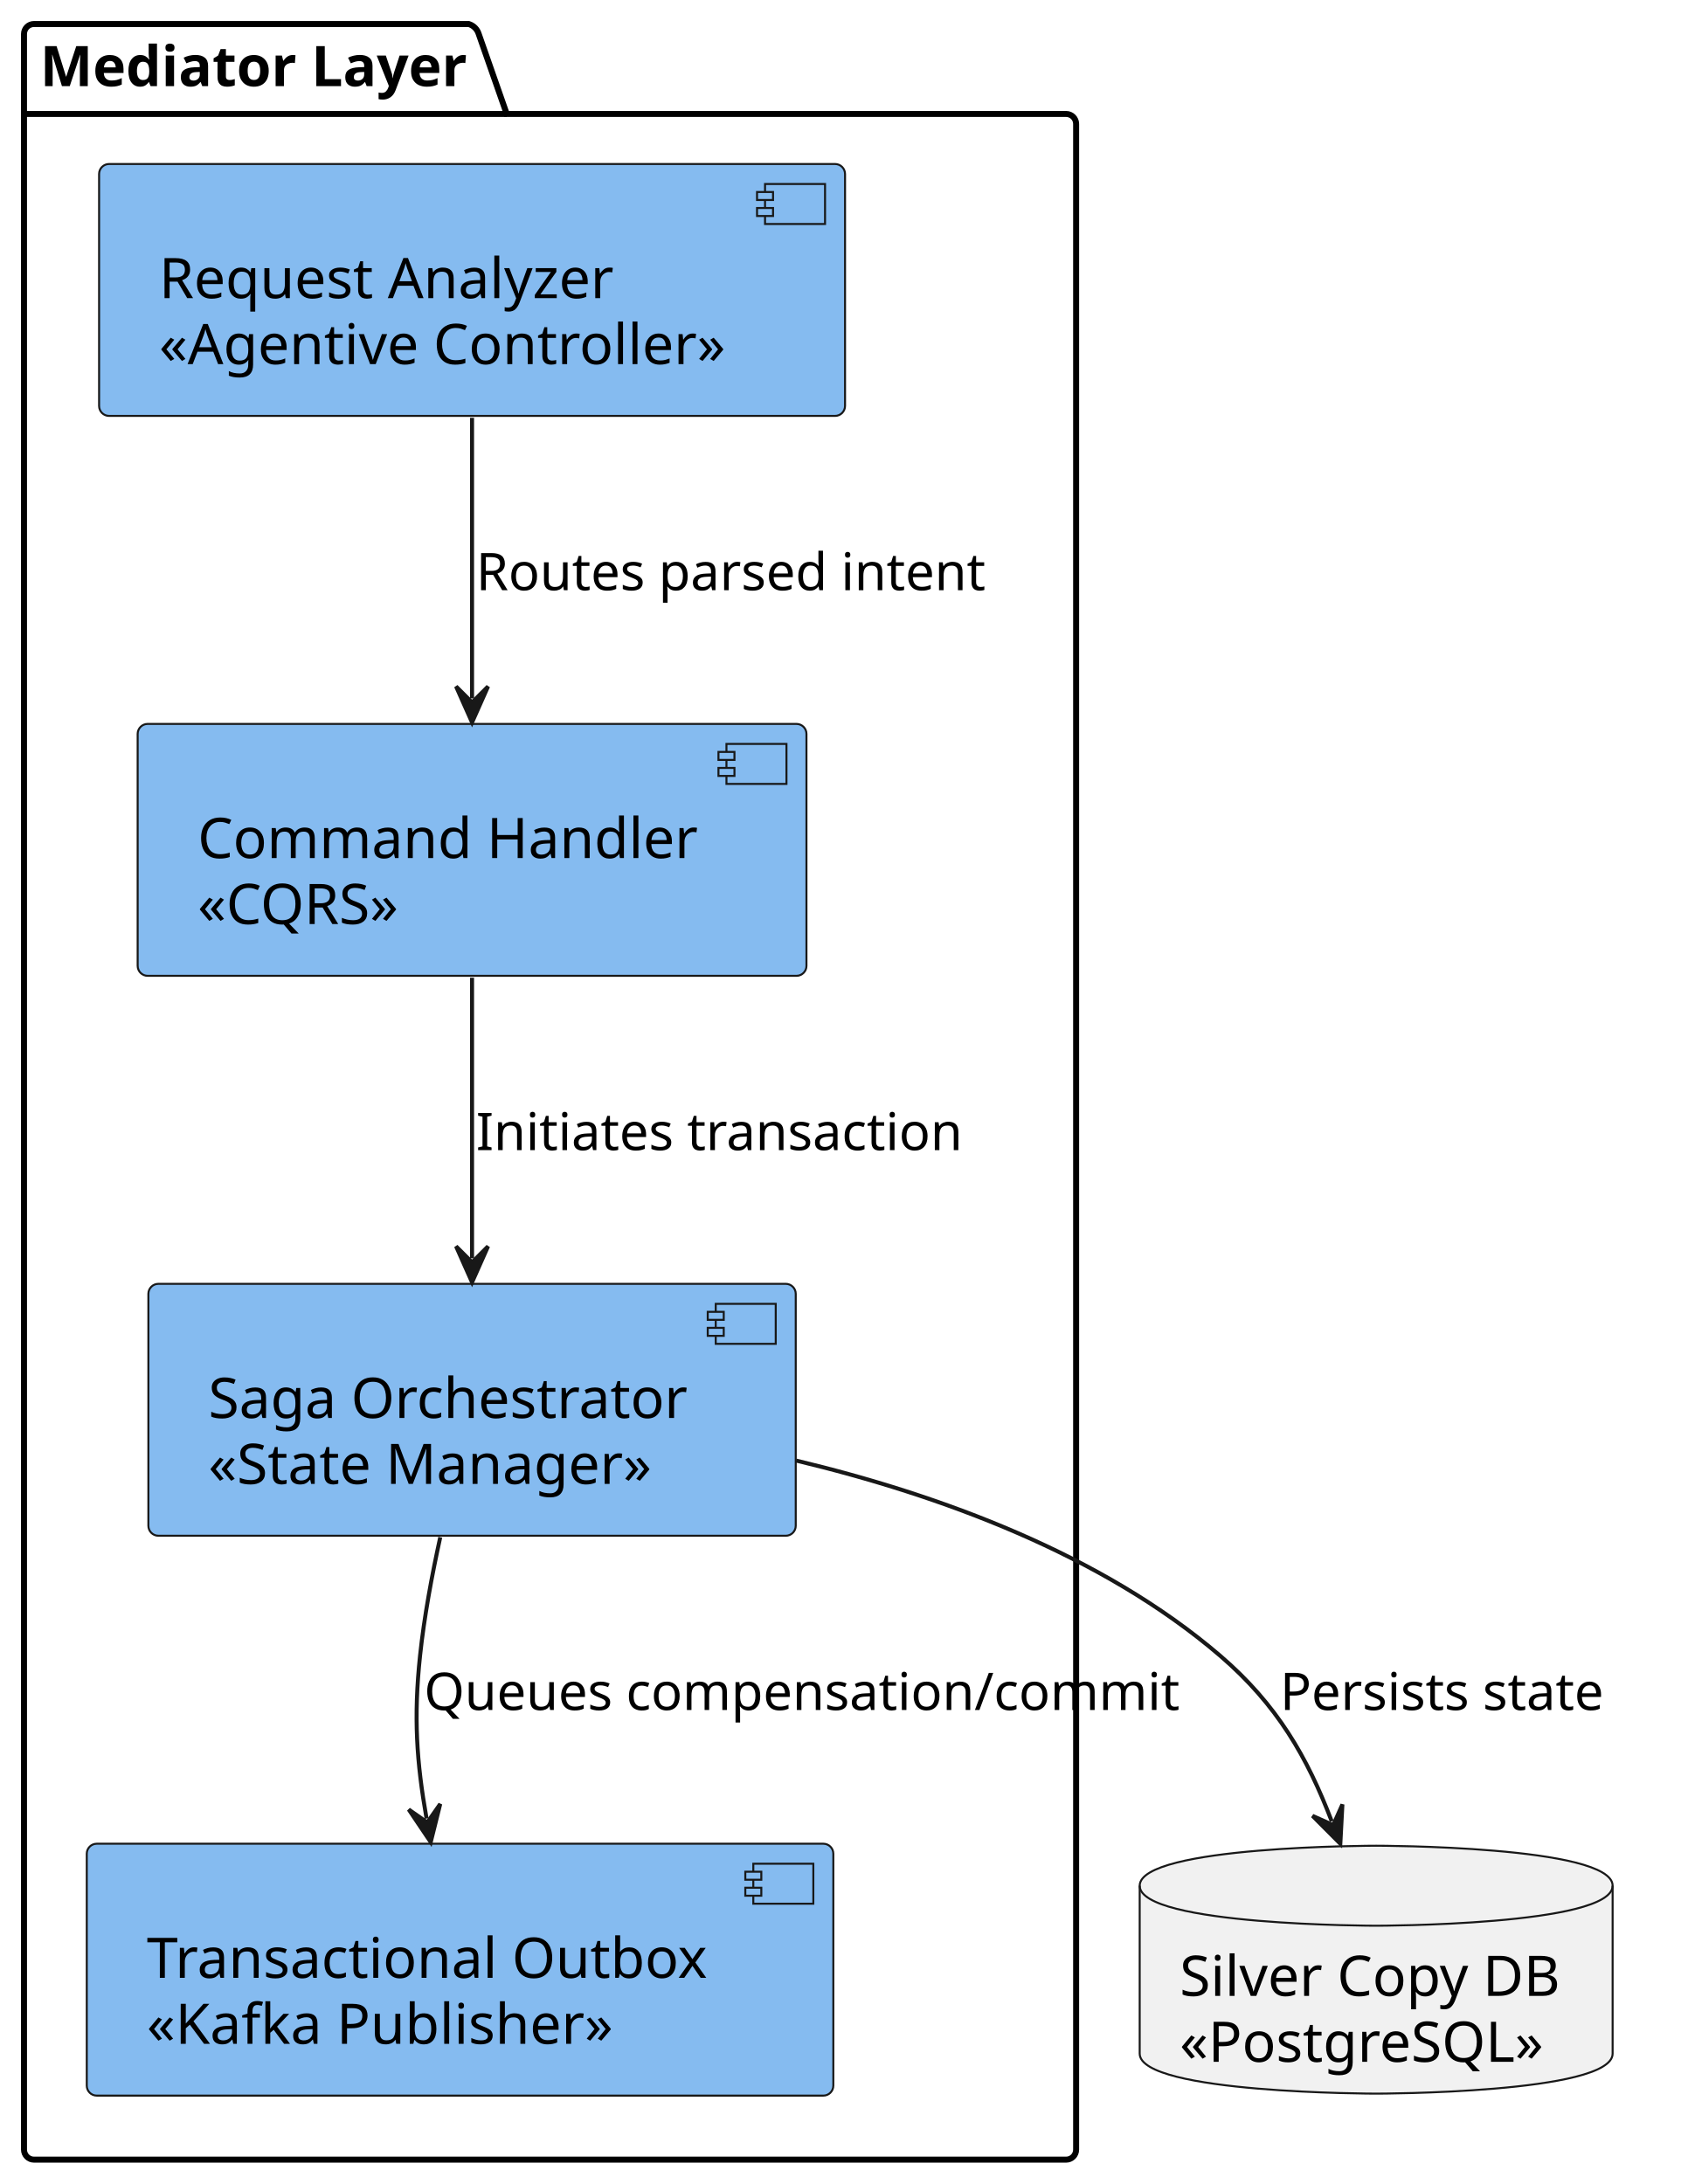
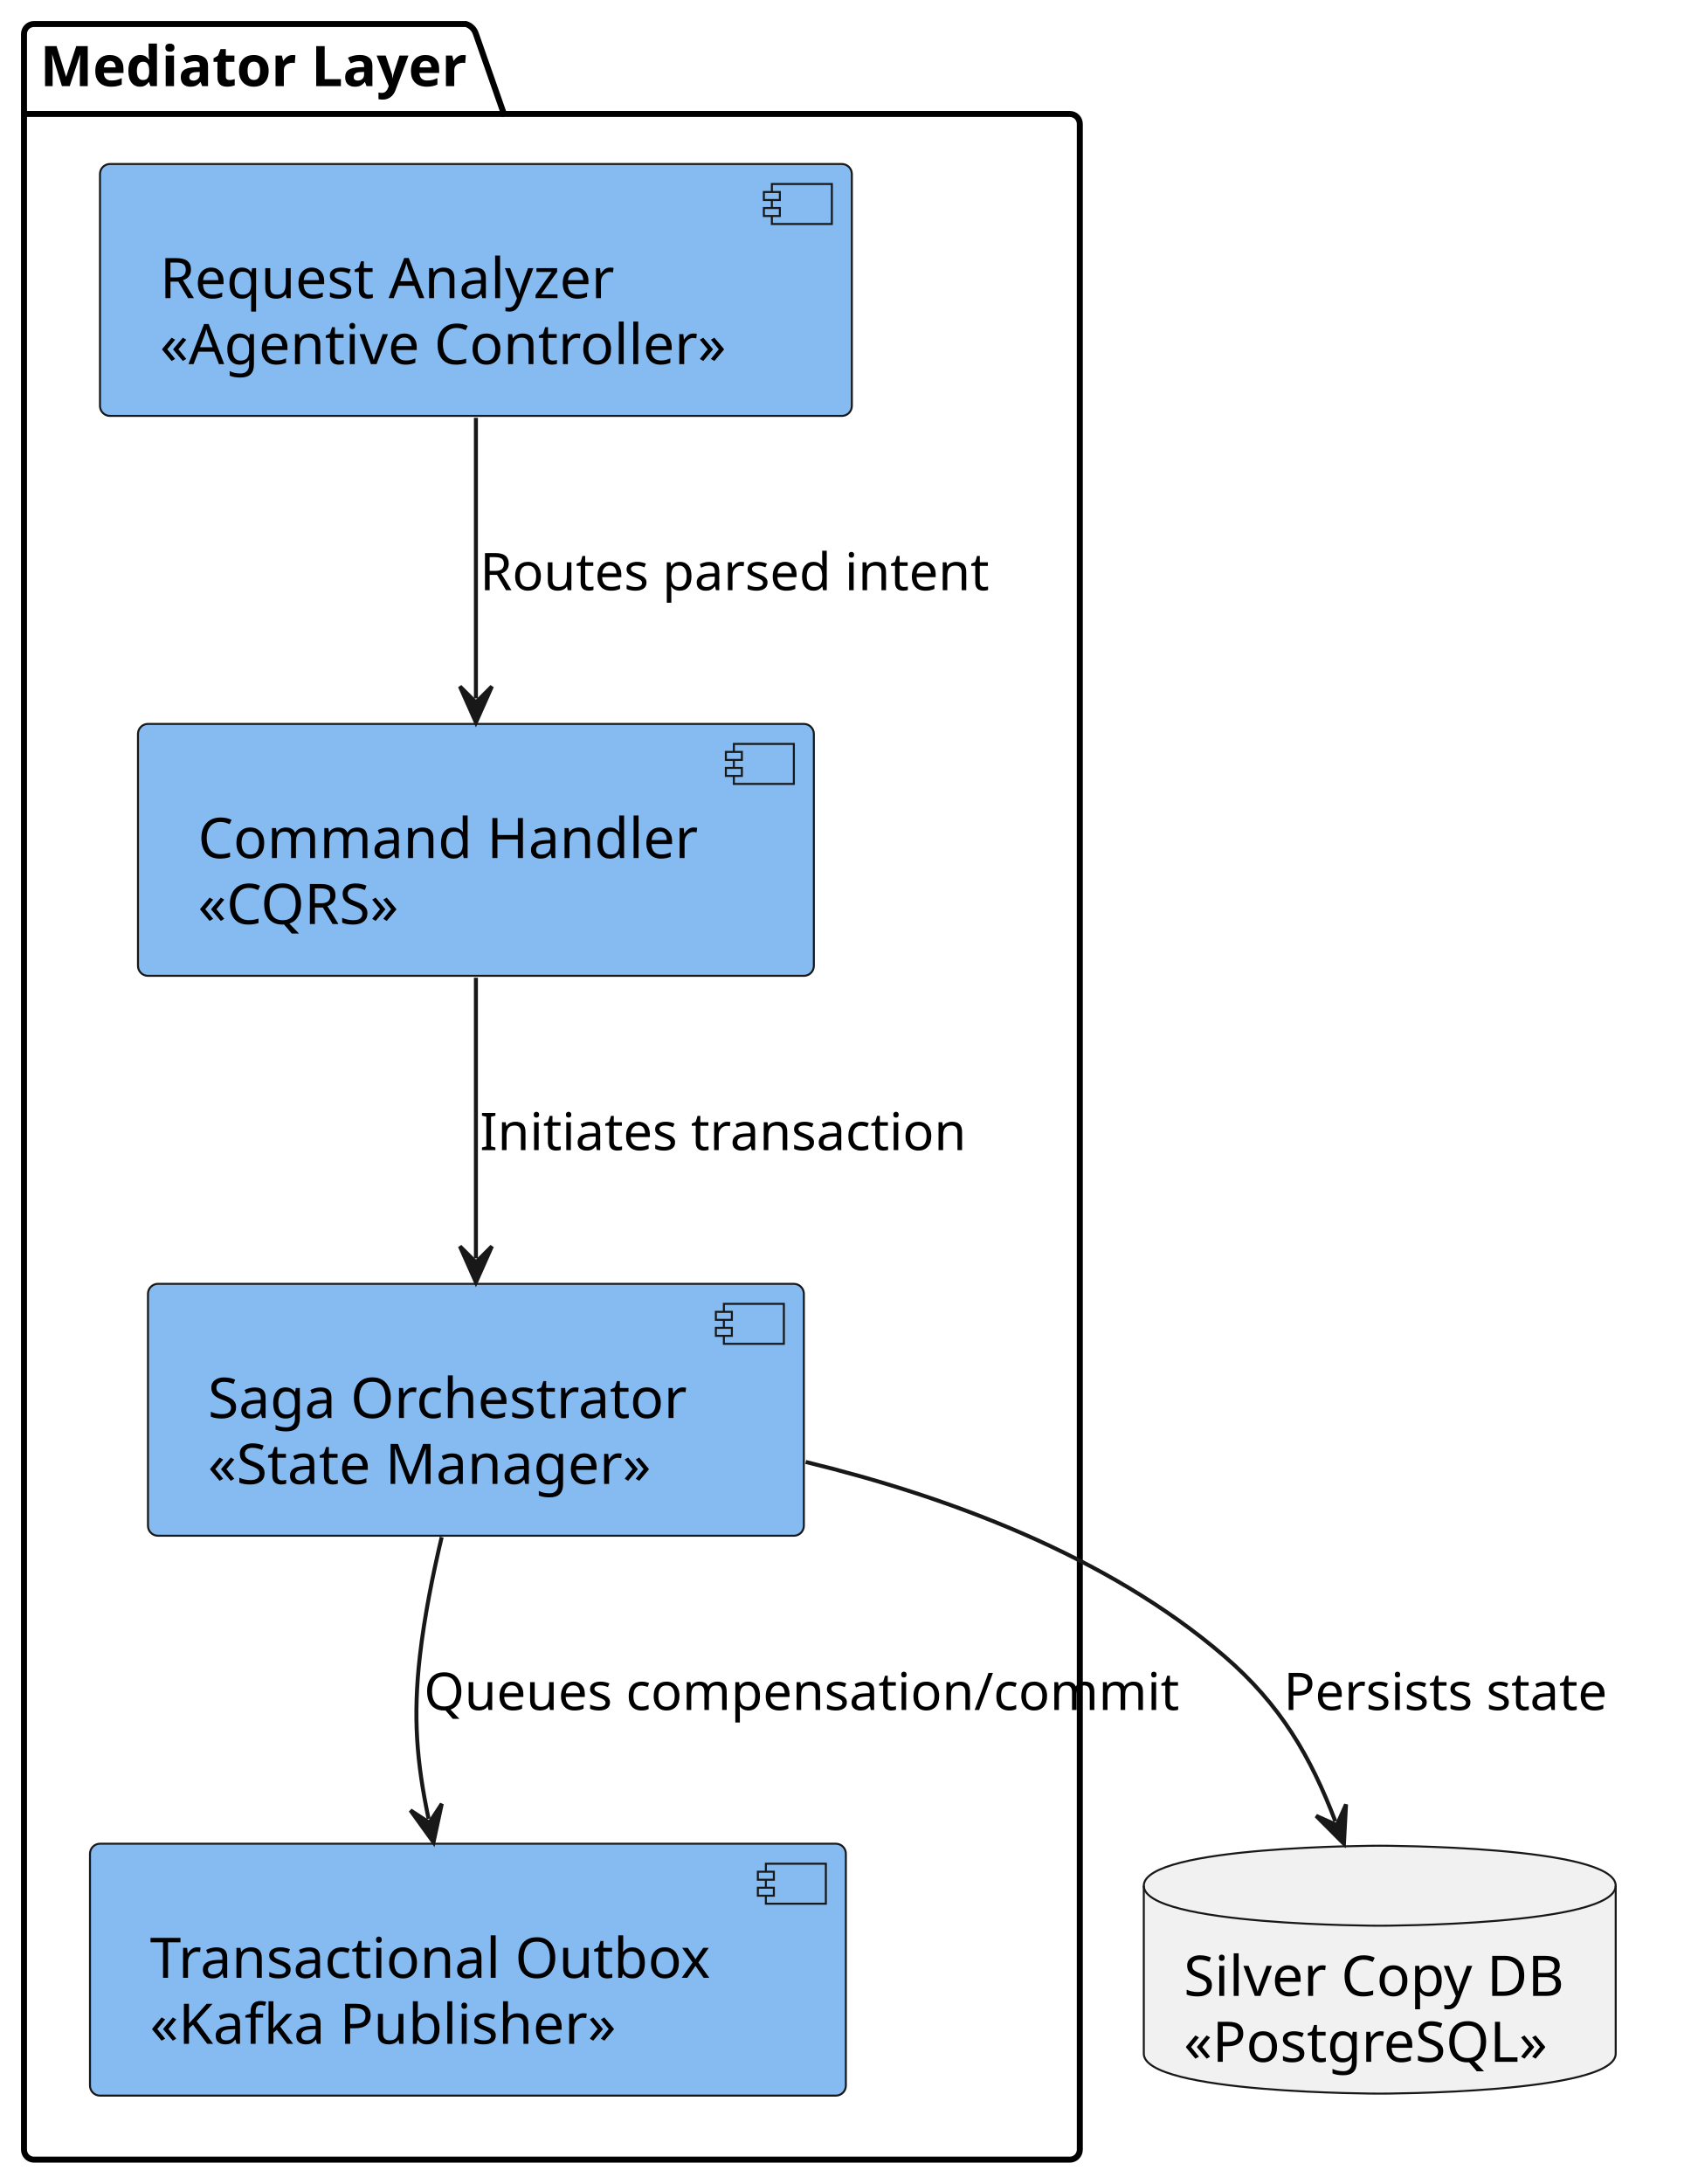
- <svg xmlns="http://www.w3.org/2000/svg" contentStyleType="text/css" data-diagram-type="DESCRIPTION" height="546px" preserveAspectRatio="none" style="width:420px;height:546px;background:#FFFFFF;" version="1.1" viewBox="0 0 420 546" width="420px" zoomAndPan="magnify">
+ <svg xmlns="http://www.w3.org/2000/svg" contentStyleType="text/css" height="546px" preserveAspectRatio="none" style="width:421px;height:546px;background:#FFFFFF;" version="1.1" viewBox="0 0 421 546" width="421px" zoomAndPan="magnify">
  <defs />
  <g>
-     <g class="cluster" data-qualified-name="Mediator Layer" data-source-line="5" id="ent0002">
-       <path d="M8.5,6 L117.166,6 A3.75,3.75 0 0 1 119.666,8.5 L126.666,28.488 L266.5,28.488 A2.5,2.5 0 0 1 269,30.988 L269,537.41 A2.5,2.5 0 0 1 266.5,539.91 L8.5,539.91 A2.5,2.5 0 0 1 6,537.41 L6,8.5 A2.5,2.5 0 0 1 8.5,6" fill="none" style="stroke:#000000;stroke-width:1.5;" />
-       <line style="stroke:#000000;stroke-width:1.5;" x1="6" x2="126.666" y1="28.488" y2="28.488" />
-       <text fill="#000000" font-family="sans-serif" font-size="14" font-weight="bold" lengthAdjust="spacing" textLength="107.666" x="10" y="21.535">Mediator Layer</text>
+     <g id="cluster_Mediator Layer">
+       <path d="M8.5,6 L116.5,6 A3.75,3.75 0 0 1 119,8.5 L126,28.488 L267.5,28.488 A2.5,2.5 0 0 1 270,30.988 L270,537.41 A2.5,2.5 0 0 1 267.5,539.91 L8.5,539.91 A2.5,2.5 0 0 1 6,537.41 L6,8.5 A2.5,2.5 0 0 1 8.5,6 " fill="none" style="stroke:#000000;stroke-width:1.5;" />
+       <line style="stroke:#000000;stroke-width:1.5;" x1="6" x2="126" y1="28.488" y2="28.488" />
+       <text fill="#000000" font-family="sans-serif" font-size="14" font-weight="bold" lengthAdjust="spacing" textLength="107" x="10" y="21.535">Mediator Layer</text>
    </g>
-     <g class="entity" data-qualified-name="Mediator Layer.req" data-source-line="6" id="ent0003">
-       <rect fill="#85BBF0" height="62.977" rx="2.5" ry="2.5" style="stroke:#181818;stroke-width:0.5;" width="186.467" x="24.77" y="41" />
-       <rect fill="#85BBF0" height="10" style="stroke:#181818;stroke-width:0.5;" width="15" x="191.237" y="46" />
-       <rect fill="#85BBF0" height="2" style="stroke:#181818;stroke-width:0.5;" width="4" x="189.237" y="48" />
-       <rect fill="#85BBF0" height="2" style="stroke:#181818;stroke-width:0.5;" width="4" x="189.237" y="52" />
-       <text fill="#000000" font-family="sans-serif" font-size="14" lengthAdjust="spacing" textLength="117.749" x="39.77" y="74.535">Request Analyzer</text>
-       <text fill="#000000" font-family="sans-serif" font-size="14" lengthAdjust="spacing" textLength="146.467" x="39.77" y="91.023">«Agentive Controller»</text>
+     <g id="elem_req">
+       <rect fill="#85BBF0" height="62.977" rx="2.5" ry="2.5" style="stroke:#181818;stroke-width:0.5;" width="188" x="25" y="41" />
+       <rect fill="#85BBF0" height="10" style="stroke:#181818;stroke-width:0.5;" width="15" x="193" y="46" />
+       <rect fill="#85BBF0" height="2" style="stroke:#181818;stroke-width:0.5;" width="4" x="191" y="48" />
+       <rect fill="#85BBF0" height="2" style="stroke:#181818;stroke-width:0.5;" width="4" x="191" y="52" />
+       <text fill="#000000" font-family="sans-serif" font-size="14" lengthAdjust="spacing" textLength="119" x="40" y="74.535">Request Analyzer</text>
+       <text fill="#000000" font-family="sans-serif" font-size="14" lengthAdjust="spacing" textLength="148" x="40" y="91.023">«Agentive Controller»</text>
    </g>
-     <g class="entity" data-qualified-name="Mediator Layer.cmd" data-source-line="7" id="ent0004">
-       <rect fill="#85BBF0" height="62.977" rx="2.5" ry="2.5" style="stroke:#181818;stroke-width:0.5;" width="167.183" x="34.41" y="180.98" />
-       <rect fill="#85BBF0" height="10" style="stroke:#181818;stroke-width:0.5;" width="15" x="181.593" y="185.98" />
-       <rect fill="#85BBF0" height="2" style="stroke:#181818;stroke-width:0.5;" width="4" x="179.593" y="187.98" />
-       <rect fill="#85BBF0" height="2" style="stroke:#181818;stroke-width:0.5;" width="4" x="179.593" y="191.98" />
-       <text fill="#000000" font-family="sans-serif" font-size="14" lengthAdjust="spacing" textLength="127.183" x="49.41" y="214.515">Command Handler</text>
-       <text fill="#000000" font-family="sans-serif" font-size="14" lengthAdjust="spacing" textLength="51.625" x="49.41" y="231.003">«CQRS»</text>
+     <g id="elem_cmd">
+       <rect fill="#85BBF0" height="62.977" rx="2.5" ry="2.5" style="stroke:#181818;stroke-width:0.5;" width="169" x="34.5" y="180.98" />
+       <rect fill="#85BBF0" height="10" style="stroke:#181818;stroke-width:0.5;" width="15" x="183.5" y="185.98" />
+       <rect fill="#85BBF0" height="2" style="stroke:#181818;stroke-width:0.5;" width="4" x="181.5" y="187.98" />
+       <rect fill="#85BBF0" height="2" style="stroke:#181818;stroke-width:0.5;" width="4" x="181.5" y="191.98" />
+       <text fill="#000000" font-family="sans-serif" font-size="14" lengthAdjust="spacing" textLength="129" x="49.5" y="214.515">Command Handler</text>
+       <text fill="#000000" font-family="sans-serif" font-size="14" lengthAdjust="spacing" textLength="52" x="49.5" y="231.003">«CQRS»</text>
    </g>
-     <g class="entity" data-qualified-name="Mediator Layer.saga" data-source-line="8" id="ent0005">
-       <rect fill="#85BBF0" height="62.977" rx="2.5" ry="2.5" style="stroke:#181818;stroke-width:0.5;" width="161.823" x="37.09" y="320.96" />
-       <rect fill="#85BBF0" height="10" style="stroke:#181818;stroke-width:0.5;" width="15" x="178.913" y="325.96" />
-       <rect fill="#85BBF0" height="2" style="stroke:#181818;stroke-width:0.5;" width="4" x="176.913" y="327.96" />
-       <rect fill="#85BBF0" height="2" style="stroke:#181818;stroke-width:0.5;" width="4" x="176.913" y="331.96" />
-       <text fill="#000000" font-family="sans-serif" font-size="14" lengthAdjust="spacing" textLength="121.823" x="52.09" y="354.495">Saga Orchestrator</text>
-       <text fill="#000000" font-family="sans-serif" font-size="14" lengthAdjust="spacing" textLength="111.111" x="52.09" y="370.983">«State Manager»</text>
+     <g id="elem_saga">
+       <rect fill="#85BBF0" height="62.977" rx="2.5" ry="2.5" style="stroke:#181818;stroke-width:0.5;" width="164" x="37" y="320.96" />
+       <rect fill="#85BBF0" height="10" style="stroke:#181818;stroke-width:0.5;" width="15" x="181" y="325.96" />
+       <rect fill="#85BBF0" height="2" style="stroke:#181818;stroke-width:0.5;" width="4" x="179" y="327.96" />
+       <rect fill="#85BBF0" height="2" style="stroke:#181818;stroke-width:0.5;" width="4" x="179" y="331.96" />
+       <text fill="#000000" font-family="sans-serif" font-size="14" lengthAdjust="spacing" textLength="124" x="52" y="354.495">Saga Orchestrator</text>
+       <text fill="#000000" font-family="sans-serif" font-size="14" lengthAdjust="spacing" textLength="112" x="52" y="370.983">«State Manager»</text>
    </g>
-     <g class="entity" data-qualified-name="Mediator Layer.outbox" data-source-line="9" id="ent0006">
-       <rect fill="#85BBF0" height="62.977" rx="2.5" ry="2.5" style="stroke:#181818;stroke-width:0.5;" width="186.617" x="21.69" y="460.93" />
-       <rect fill="#85BBF0" height="10" style="stroke:#181818;stroke-width:0.5;" width="15" x="188.307" y="465.93" />
-       <rect fill="#85BBF0" height="2" style="stroke:#181818;stroke-width:0.5;" width="4" x="186.307" y="467.93" />
-       <rect fill="#85BBF0" height="2" style="stroke:#181818;stroke-width:0.5;" width="4" x="186.307" y="471.93" />
-       <text fill="#000000" font-family="sans-serif" font-size="14" lengthAdjust="spacing" textLength="146.617" x="36.69" y="494.465">Transactional Outbox</text>
-       <text fill="#000000" font-family="sans-serif" font-size="14" lengthAdjust="spacing" textLength="119.718" x="36.69" y="510.953">«Kafka Publisher»</text>
+     <g id="elem_outbox">
+       <rect fill="#85BBF0" height="62.977" rx="2.5" ry="2.5" style="stroke:#181818;stroke-width:0.5;" width="189" x="22.5" y="460.93" />
+       <rect fill="#85BBF0" height="10" style="stroke:#181818;stroke-width:0.5;" width="15" x="191.5" y="465.93" />
+       <rect fill="#85BBF0" height="2" style="stroke:#181818;stroke-width:0.5;" width="4" x="189.5" y="467.93" />
+       <rect fill="#85BBF0" height="2" style="stroke:#181818;stroke-width:0.5;" width="4" x="189.5" y="471.93" />
+       <text fill="#000000" font-family="sans-serif" font-size="14" lengthAdjust="spacing" textLength="149" x="37.5" y="494.465">Transactional Outbox</text>
+       <text fill="#000000" font-family="sans-serif" font-size="14" lengthAdjust="spacing" textLength="120" x="37.5" y="510.953">«Kafka Publisher»</text>
    </g>
-     <g class="entity" data-qualified-name="db" data-source-line="12" id="ent0007">
-       <path d="M284.89,471.43 C284.89,461.43 343.999,461.43 343.999,461.43 C343.999,461.43 403.109,461.43 403.109,471.43 L403.109,513.407 C403.109,523.407 343.999,523.407 343.999,523.407 C343.999,523.407 284.89,523.407 284.89,513.407 L284.89,471.43" fill="#F1F1F1" style="stroke:#181818;stroke-width:0.5;" />
-       <path d="M284.89,471.43 C284.89,481.43 343.999,481.43 343.999,481.43 C343.999,481.43 403.109,481.43 403.109,471.43" fill="none" style="stroke:#181818;stroke-width:0.5;" />
-       <text fill="#000000" font-family="sans-serif" font-size="14" lengthAdjust="spacing" textLength="98.219" x="294.89" y="498.965">Silver Copy DB</text>
-       <text fill="#000000" font-family="sans-serif" font-size="14" lengthAdjust="spacing" textLength="91.519" x="294.89" y="515.453">«PostgreSQL»</text>
+     <g id="elem_db">
+       <path d="M286,471.43 C286,461.43 345,461.43 345,461.43 C345,461.43 404,461.43 404,471.43 L404,513.407 C404,523.407 345,523.407 345,523.407 C345,523.407 286,523.407 286,513.407 L286,471.43 " fill="#F1F1F1" style="stroke:#181818;stroke-width:0.5;" />
+       <path d="M286,471.43 C286,481.43 345,481.43 345,481.43 C345,481.43 404,481.43 404,471.43 " fill="none" style="stroke:#181818;stroke-width:0.5;" />
+       <text fill="#000000" font-family="sans-serif" font-size="14" lengthAdjust="spacing" textLength="98" x="296" y="498.965">Silver Copy DB</text>
+       <text fill="#000000" font-family="sans-serif" font-size="14" lengthAdjust="spacing" textLength="92" x="296" y="515.453">«PostgreSQL»</text>
    </g>
-     <g class="link" data-entity-1="ent0003" data-entity-2="ent0004" data-link-type="dependency" data-source-line="14" id="lnk8">
-       <path d="M118,104.46 C118,127.18 118,151.91 118,174.61" fill="none" id="req-to-cmd" style="stroke:#181818;stroke-width:1;" />
-       <polygon fill="#181818" points="118,180.61,122,171.61,118,175.61,114,171.61,118,180.61" style="stroke:#181818;stroke-width:1;" />
-       <text fill="#000000" font-family="sans-serif" font-size="13" lengthAdjust="spacing" textLength="130.825" x="119" y="147.548">Routes parsed intent</text>
+     <g id="link_req_cmd">
+       <path d="M119,104.46 C119,127.18 119,151.91 119,174.61 " fill="none" id="req-to-cmd" style="stroke:#181818;stroke-width:1.0;" />
+       <polygon fill="#181818" points="119,180.61,123,171.61,119,175.61,115,171.61,119,180.61" style="stroke:#181818;stroke-width:1.0;" />
+       <text fill="#000000" font-family="sans-serif" font-size="13" lengthAdjust="spacing" textLength="130" x="120" y="147.548">Routes parsed intent</text>
    </g>
-     <g class="link" data-entity-1="ent0004" data-entity-2="ent0005" data-link-type="dependency" data-source-line="15" id="lnk9">
-       <path d="M118,244.43 C118,267.16 118,291.88 118,314.58" fill="none" id="cmd-to-saga" style="stroke:#181818;stroke-width:1;" />
-       <polygon fill="#181818" points="118,320.58,122,311.58,118,315.58,114,311.58,118,320.58" style="stroke:#181818;stroke-width:1;" />
-       <text fill="#000000" font-family="sans-serif" font-size="13" lengthAdjust="spacing" textLength="124.782" x="119" y="287.528">Initiates transaction</text>
+     <g id="link_cmd_saga">
+       <path d="M119,244.43 C119,267.16 119,291.88 119,314.58 " fill="none" id="cmd-to-saga" style="stroke:#181818;stroke-width:1.0;" />
+       <polygon fill="#181818" points="119,320.58,123,311.58,119,315.58,115,311.58,119,320.58" style="stroke:#181818;stroke-width:1.0;" />
+       <text fill="#000000" font-family="sans-serif" font-size="13" lengthAdjust="spacing" textLength="126" x="120" y="287.528">Initiates transaction</text>
    </g>
-     <g class="link" data-entity-1="ent0005" data-entity-2="ent0007" data-link-type="dependency" data-source-line="16" id="lnk10">
-       <path d="M199.05,365.15 C234.8,373.72 275.34,388.51 305,413.93 C319.29,426.19 326.788,439.345 332.898,455.335" fill="none" id="saga-to-db" style="stroke:#181818;stroke-width:1;" />
-       <polygon fill="#181818" points="335.04,460.94,335.564,451.105,333.255,456.269,328.091,453.961,335.04,460.94" style="stroke:#181818;stroke-width:1;" />
-       <text fill="#000000" font-family="sans-serif" font-size="13" lengthAdjust="spacing" textLength="83.135" x="319.96" y="427.498">Persists state</text>
+     <g id="link_saga_db">
+       <path d="M201.46,365.49 C236.86,374.11 276.73,388.84 306,413.93 C320.29,426.19 327.788,439.345 333.898,455.335 " fill="none" id="saga-to-db" style="stroke:#181818;stroke-width:1.0;" />
+       <polygon fill="#181818" points="336.04,460.94,336.564,451.105,334.255,456.269,329.091,453.961,336.04,460.94" style="stroke:#181818;stroke-width:1.0;" />
+       <text fill="#000000" font-family="sans-serif" font-size="13" lengthAdjust="spacing" textLength="84" x="320.96" y="427.498">Persists state</text>
    </g>
-     <g class="link" data-entity-1="ent0005" data-entity-2="ent0006" data-link-type="dependency" data-source-line="17" id="lnk11">
-       <path d="M110.05,384.32 C107.97,393.76 106.03,404.21 105,413.93 C103.37,429.31 104.128,440.451 106.628,454.631" fill="none" id="saga-to-outbox" style="stroke:#181818;stroke-width:1;" />
-       <polygon fill="#181818" points="107.67,460.54,110.047,450.982,106.802,455.616,102.168,452.371,107.67,460.54" style="stroke:#181818;stroke-width:1;" />
-       <text fill="#000000" font-family="sans-serif" font-size="13" lengthAdjust="spacing" textLength="194.568" x="106" y="427.498">Queues compensation/commit</text>
+     <g id="link_saga_outbox">
+       <path d="M110.44,384.29 C108.2,393.73 106.11,404.19 105,413.93 C103.24,429.35 104.204,440.527 107.164,454.707 " fill="none" id="saga-to-outbox" style="stroke:#181818;stroke-width:1.0;" />
+       <polygon fill="#181818" points="108.39,460.58,110.466,450.952,107.368,455.685,102.635,452.587,108.39,460.58" style="stroke:#181818;stroke-width:1.0;" />
+       <text fill="#000000" font-family="sans-serif" font-size="13" lengthAdjust="spacing" textLength="195" x="106" y="427.498">Queues compensation/commit</text>
    </g>
  </g>
</svg>
